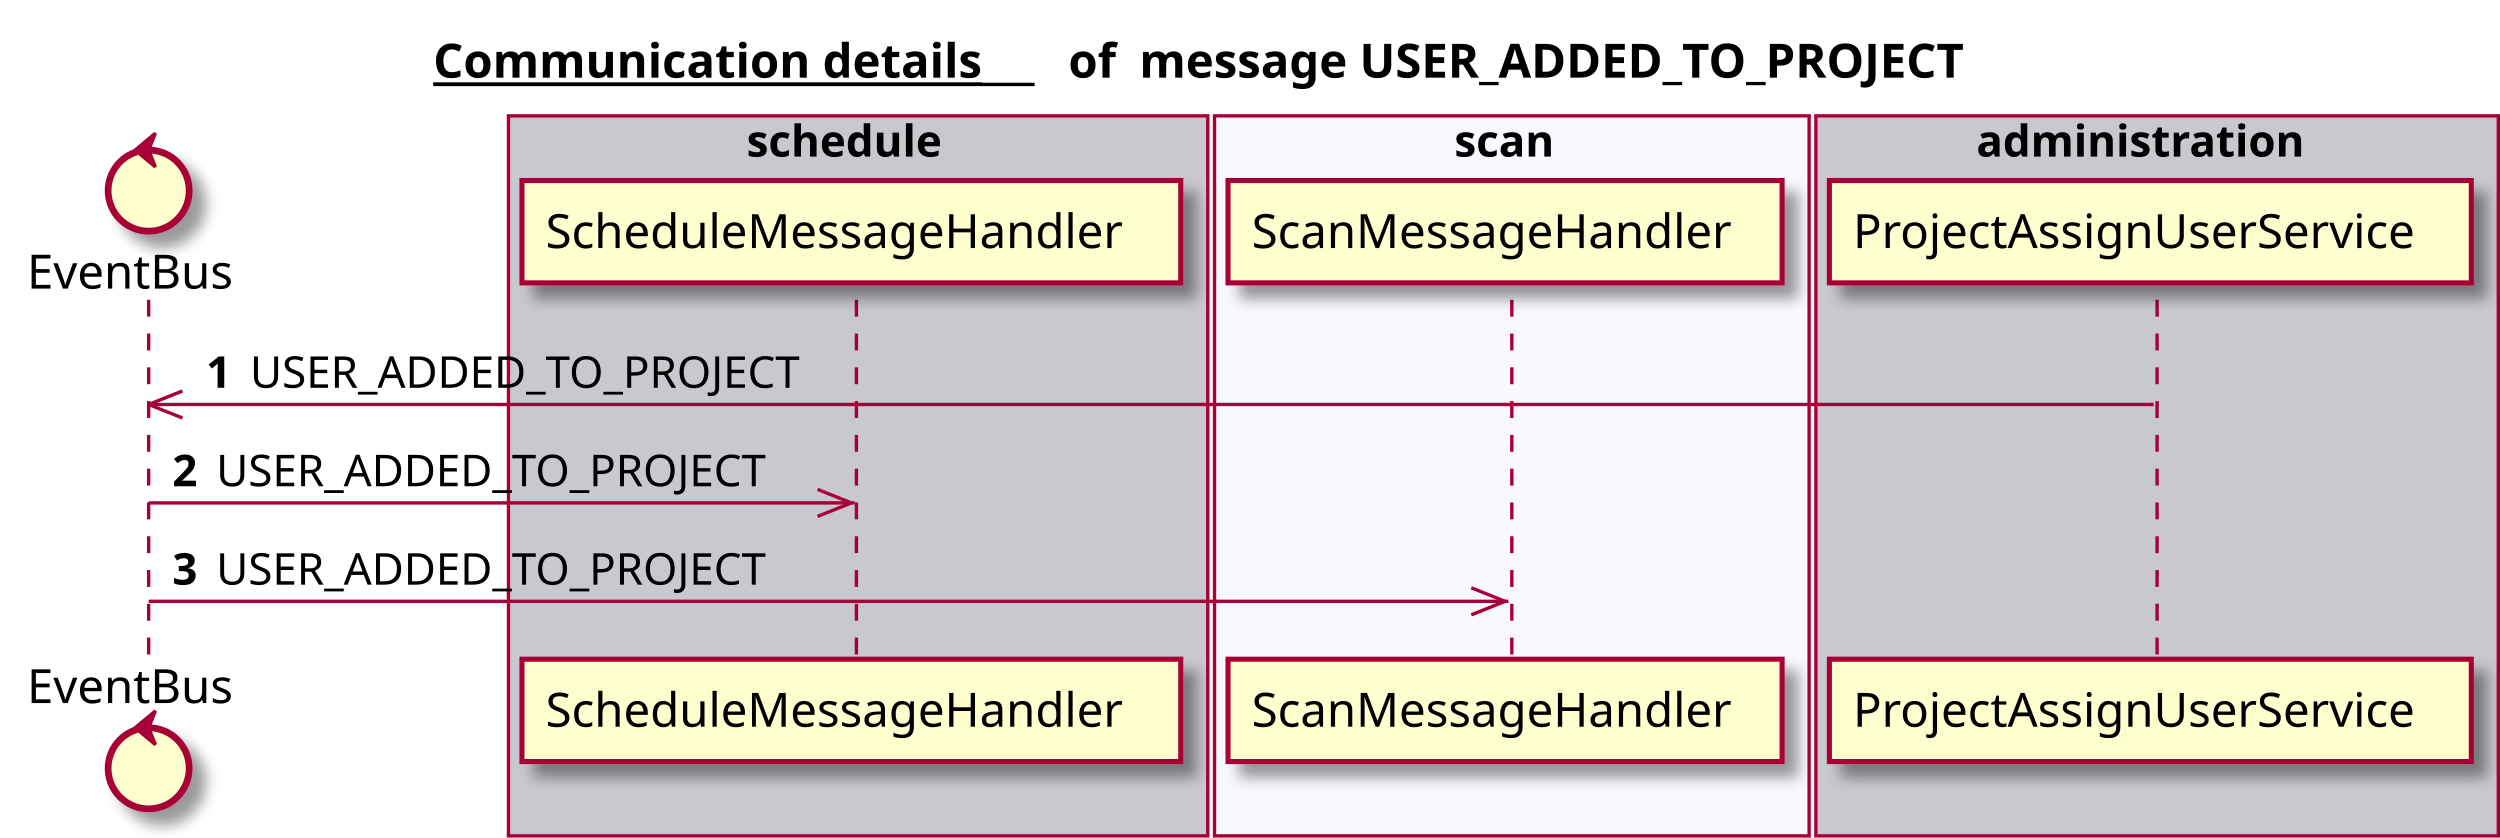
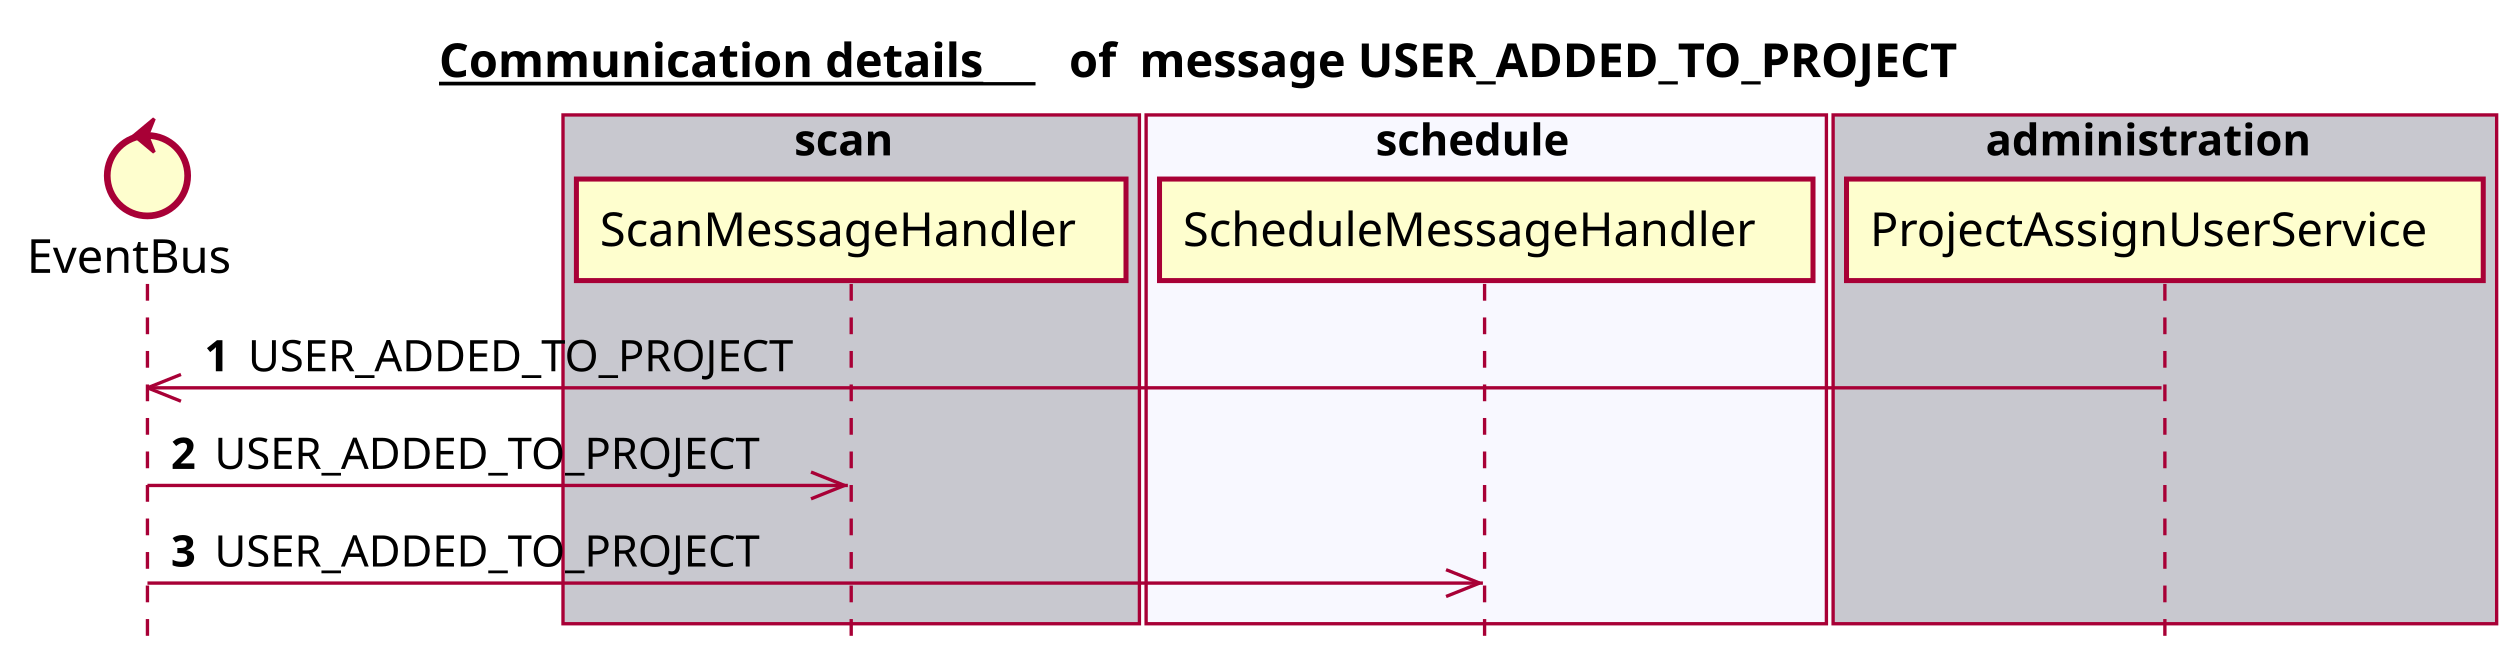
- <svg xmlns="http://www.w3.org/2000/svg" contentScriptType="application/ecmascript" contentStyleType="text/css" height="248px" preserveAspectRatio="none" style="width:740px;height:248px;" version="1.1" viewBox="0 0 740 248" width="740px" zoomAndPan="magnify">
-   <defs>
-     <filter height="300%" id="f4v4tvl" width="300%" x="-1" y="-1">
-       <feGaussianBlur result="blurOut" stdDeviation="2.0" />
-       <feColorMatrix in="blurOut" result="blurOut2" type="matrix" values="0 0 0 0 0 0 0 0 0 0 0 0 0 0 0 0 0 0 .4 0" />
-       <feOffset dx="4.0" dy="4.0" in="blurOut2" result="blurOut3" />
-       <feBlend in="SourceGraphic" in2="blurOut3" mode="normal" />
-     </filter>
-   </defs>
+ <svg xmlns="http://www.w3.org/2000/svg" contentScriptType="application/ecmascript" contentStyleType="text/css" height="193px" preserveAspectRatio="none" style="width:746px;height:193px;" version="1.1" viewBox="0 0 746 193" width="746px" zoomAndPan="magnify">
+   <defs />
  <g>
-     <text fill="#000000" font-family="sans-serif" font-size="14" font-weight="bold" lengthAdjust="spacingAndGlyphs" text-decoration="underline" textLength="178" x="128.25" y="22.995">Communication details</text>
-     <line style="stroke: #000000; stroke-width: 1.0;" x1="128.25" x2="306.25" y1="24.995" y2="24.995" />
-     <text fill="#000000" font-family="sans-serif" font-size="14" font-weight="bold" lengthAdjust="spacingAndGlyphs" textLength="16" x="316.25" y="22.995">of</text>
-     <text fill="#000000" font-family="sans-serif" font-size="14" font-weight="bold" lengthAdjust="spacingAndGlyphs" textLength="278" x="337.25" y="22.995">message USER_ADDED_TO_PROJECT</text>
-     <rect fill="#C8C8CF" height="213.125" style="stroke: #A80036; stroke-width: 1.0;" width="207" x="150.5" y="34.297" />
-     <text fill="#000000" font-family="sans-serif" font-size="13" font-weight="bold" lengthAdjust="spacingAndGlyphs" textLength="66" x="221" y="46.364">schedule</text>
-     <rect fill="#F8F8FF" height="213.125" style="stroke: #A80036; stroke-width: 1.0;" width="176" x="359.5" y="34.297" />
-     <text fill="#000000" font-family="sans-serif" font-size="13" font-weight="bold" lengthAdjust="spacingAndGlyphs" textLength="34" x="430.5" y="46.364">scan</text>
-     <rect fill="#C8C8CF" height="213.125" style="stroke: #A80036; stroke-width: 1.0;" width="202" x="537.5" y="34.297" />
-     <text fill="#000000" font-family="sans-serif" font-size="13" font-weight="bold" lengthAdjust="spacingAndGlyphs" textLength="107" x="585" y="46.364">administration</text>
-     <line style="stroke: #A80036; stroke-width: 1.0; stroke-dasharray: 5.0,5.0;" x1="44" x2="44" y1="88.727" y2="196.125" />
-     <line style="stroke: #A80036; stroke-width: 1.0; stroke-dasharray: 5.0,5.0;" x1="253.5" x2="253.5" y1="88.727" y2="196.125" />
-     <line style="stroke: #A80036; stroke-width: 1.0; stroke-dasharray: 5.0,5.0;" x1="447.5" x2="447.5" y1="88.727" y2="196.125" />
-     <line style="stroke: #A80036; stroke-width: 1.0; stroke-dasharray: 5.0,5.0;" x1="638.5" x2="638.5" y1="88.727" y2="196.125" />
-     <text fill="#000000" font-family="sans-serif" font-size="14" lengthAdjust="spacingAndGlyphs" textLength="66" x="8" y="85.425">EventBus</text>
-     <ellipse cx="44" cy="56.43" fill="#FEFECE" filter="url(#f4v4tvl)" rx="12" ry="12" style="stroke: #A80036; stroke-width: 2.0;" />
-     <polygon fill="#A80036" points="40,44.43,46,39.43,44,44.43,46,49.43,40,44.43" style="stroke: #A80036; stroke-width: 1.0;" />
-     <text fill="#000000" font-family="sans-serif" font-size="14" lengthAdjust="spacingAndGlyphs" textLength="66" x="8" y="208.12">EventBus</text>
-     <ellipse cx="44" cy="227.422" fill="#FEFECE" filter="url(#f4v4tvl)" rx="12" ry="12" style="stroke: #A80036; stroke-width: 2.0;" />
-     <polygon fill="#A80036" points="40,215.422,46,210.422,44,215.422,46,220.422,40,215.422" style="stroke: #A80036; stroke-width: 1.0;" />
-     <rect fill="#FEFECE" filter="url(#f4v4tvl)" height="30.297" style="stroke: #A80036; stroke-width: 1.5;" width="195" x="154.5" y="53.43" />
-     <text fill="#000000" font-family="sans-serif" font-size="14" lengthAdjust="spacingAndGlyphs" textLength="181" x="161.5" y="73.425">ScheduleMessageHandler</text>
-     <rect fill="#FEFECE" filter="url(#f4v4tvl)" height="30.297" style="stroke: #A80036; stroke-width: 1.5;" width="195" x="154.5" y="195.125" />
-     <text fill="#000000" font-family="sans-serif" font-size="14" lengthAdjust="spacingAndGlyphs" textLength="181" x="161.5" y="215.12">ScheduleMessageHandler</text>
-     <rect fill="#FEFECE" filter="url(#f4v4tvl)" height="30.297" style="stroke: #A80036; stroke-width: 1.5;" width="164" x="363.5" y="53.43" />
-     <text fill="#000000" font-family="sans-serif" font-size="14" lengthAdjust="spacingAndGlyphs" textLength="150" x="370.5" y="73.425">ScanMessageHandler</text>
-     <rect fill="#FEFECE" filter="url(#f4v4tvl)" height="30.297" style="stroke: #A80036; stroke-width: 1.5;" width="164" x="363.5" y="195.125" />
-     <text fill="#000000" font-family="sans-serif" font-size="14" lengthAdjust="spacingAndGlyphs" textLength="150" x="370.5" y="215.12">ScanMessageHandler</text>
-     <rect fill="#FEFECE" filter="url(#f4v4tvl)" height="30.297" style="stroke: #A80036; stroke-width: 1.5;" width="190" x="541.5" y="53.43" />
-     <text fill="#000000" font-family="sans-serif" font-size="14" lengthAdjust="spacingAndGlyphs" textLength="176" x="548.5" y="73.425">ProjectAssignUserService</text>
-     <rect fill="#FEFECE" filter="url(#f4v4tvl)" height="30.297" style="stroke: #A80036; stroke-width: 1.5;" width="190" x="541.5" y="195.125" />
-     <text fill="#000000" font-family="sans-serif" font-size="14" lengthAdjust="spacingAndGlyphs" textLength="176" x="548.5" y="215.12">ProjectAssignUserService</text>
-     <line style="stroke: #A80036; stroke-width: 1.0;" x1="44" x2="54" y1="119.727" y2="115.727" />
-     <line style="stroke: #A80036; stroke-width: 1.0;" x1="44" x2="54" y1="119.727" y2="123.727" />
-     <line style="stroke: #A80036; stroke-width: 1.0;" x1="44" x2="637.5" y1="119.727" y2="119.727" />
-     <text fill="#000000" font-family="sans-serif" font-size="13" font-weight="bold" lengthAdjust="spacingAndGlyphs" textLength="9" x="61" y="114.793">1</text>
-     <text fill="#000000" font-family="sans-serif" font-size="13" lengthAdjust="spacingAndGlyphs" textLength="173" x="74" y="114.793">USER_ADDED_TO_PROJECT</text>
-     <line style="stroke: #A80036; stroke-width: 1.0;" x1="252" x2="242" y1="148.859" y2="144.859" />
-     <line style="stroke: #A80036; stroke-width: 1.0;" x1="252" x2="242" y1="148.859" y2="152.859" />
-     <line style="stroke: #A80036; stroke-width: 1.0;" x1="44" x2="253" y1="148.859" y2="148.859" />
-     <text fill="#000000" font-family="sans-serif" font-size="13" font-weight="bold" lengthAdjust="spacingAndGlyphs" textLength="9" x="51" y="143.926">2</text>
-     <text fill="#000000" font-family="sans-serif" font-size="13" lengthAdjust="spacingAndGlyphs" textLength="173" x="64" y="143.926">USER_ADDED_TO_PROJECT</text>
-     <line style="stroke: #A80036; stroke-width: 1.0;" x1="445.5" x2="435.5" y1="177.992" y2="173.992" />
-     <line style="stroke: #A80036; stroke-width: 1.0;" x1="445.5" x2="435.5" y1="177.992" y2="181.992" />
-     <line style="stroke: #A80036; stroke-width: 1.0;" x1="44" x2="446.5" y1="177.992" y2="177.992" />
-     <text fill="#000000" font-family="sans-serif" font-size="13" font-weight="bold" lengthAdjust="spacingAndGlyphs" textLength="9" x="51" y="173.059">3</text>
-     <text fill="#000000" font-family="sans-serif" font-size="13" lengthAdjust="spacingAndGlyphs" textLength="173" x="64" y="173.059">USER_ADDED_TO_PROJECT</text>
+     <text fill="#000000" font-family="sans-serif" font-size="14" font-weight="bold" lengthAdjust="spacingAndGlyphs" text-decoration="underline" textLength="178" x="131" y="22.995">Communication details</text>
+     <line style="stroke: #000000; stroke-width: 1.0;" x1="131" x2="309" y1="24.995" y2="24.995" />
+     <text fill="#000000" font-family="sans-serif" font-size="14" font-weight="bold" lengthAdjust="spacingAndGlyphs" textLength="16" x="319" y="22.995">of</text>
+     <text fill="#000000" font-family="sans-serif" font-size="14" font-weight="bold" lengthAdjust="spacingAndGlyphs" textLength="278" x="340" y="22.995">message USER_ADDED_TO_PROJECT</text>
+     <rect fill="#C8C8CF" height="151.828" style="stroke: #A80036; stroke-width: 1.0;" width="172" x="168" y="34.297" />
+     <text fill="#000000" font-family="sans-serif" font-size="13" font-weight="bold" lengthAdjust="spacingAndGlyphs" textLength="34" x="237" y="46.364">scan</text>
+     <rect fill="#F8F8FF" height="151.828" style="stroke: #A80036; stroke-width: 1.0;" width="203" x="342" y="34.297" />
+     <text fill="#000000" font-family="sans-serif" font-size="13" font-weight="bold" lengthAdjust="spacingAndGlyphs" textLength="66" x="410.5" y="46.364">schedule</text>
+     <rect fill="#C8C8CF" height="151.828" style="stroke: #A80036; stroke-width: 1.0;" width="198" x="547" y="34.297" />
+     <text fill="#000000" font-family="sans-serif" font-size="13" font-weight="bold" lengthAdjust="spacingAndGlyphs" textLength="107" x="592.5" y="46.364">administration</text>
+     <line style="stroke: #A80036; stroke-width: 1.0; stroke-dasharray: 5.0,5.0;" x1="44" x2="44" y1="84.727" y2="192.125" />
+     <line style="stroke: #A80036; stroke-width: 1.0; stroke-dasharray: 5.0,5.0;" x1="254" x2="254" y1="84.727" y2="192.125" />
+     <line style="stroke: #A80036; stroke-width: 1.0; stroke-dasharray: 5.0,5.0;" x1="443" x2="443" y1="84.727" y2="192.125" />
+     <line style="stroke: #A80036; stroke-width: 1.0; stroke-dasharray: 5.0,5.0;" x1="646" x2="646" y1="84.727" y2="192.125" />
+     <text fill="#000000" font-family="sans-serif" font-size="14" lengthAdjust="spacingAndGlyphs" textLength="66" x="8" y="81.425">EventBus</text>
+     <ellipse cx="44" cy="52.43" fill="#FEFECE" rx="12" ry="12" style="stroke: #A80036; stroke-width: 2.0;" />
+     <polygon fill="#A80036" points="40,40.43,46,35.43,44,40.43,46,45.43,40,40.43" style="stroke: #A80036; stroke-width: 1.0;" />
+     <rect fill="#FEFECE" height="30.297" style="stroke: #A80036; stroke-width: 1.5;" width="164" x="172" y="53.43" />
+     <text fill="#000000" font-family="sans-serif" font-size="14" lengthAdjust="spacingAndGlyphs" textLength="150" x="179" y="73.425">ScanMessageHandler</text>
+     <rect fill="#FEFECE" height="30.297" style="stroke: #A80036; stroke-width: 1.5;" width="195" x="346" y="53.43" />
+     <text fill="#000000" font-family="sans-serif" font-size="14" lengthAdjust="spacingAndGlyphs" textLength="181" x="353" y="73.425">ScheduleMessageHandler</text>
+     <rect fill="#FEFECE" height="30.297" style="stroke: #A80036; stroke-width: 1.5;" width="190" x="551" y="53.43" />
+     <text fill="#000000" font-family="sans-serif" font-size="14" lengthAdjust="spacingAndGlyphs" textLength="176" x="558" y="73.425">ProjectAssignUserService</text>
+     <line style="stroke: #A80036; stroke-width: 1.0;" x1="44" x2="54" y1="115.727" y2="111.727" />
+     <line style="stroke: #A80036; stroke-width: 1.0;" x1="44" x2="54" y1="115.727" y2="119.727" />
+     <line style="stroke: #A80036; stroke-width: 1.0;" x1="44" x2="645" y1="115.727" y2="115.727" />
+     <text fill="#000000" font-family="sans-serif" font-size="13" font-weight="bold" lengthAdjust="spacingAndGlyphs" textLength="9" x="61" y="110.793">1</text>
+     <text fill="#000000" font-family="sans-serif" font-size="13" lengthAdjust="spacingAndGlyphs" textLength="173" x="74" y="110.793">USER_ADDED_TO_PROJECT</text>
+     <line style="stroke: #A80036; stroke-width: 1.0;" x1="252" x2="242" y1="144.859" y2="140.859" />
+     <line style="stroke: #A80036; stroke-width: 1.0;" x1="252" x2="242" y1="144.859" y2="148.859" />
+     <line style="stroke: #A80036; stroke-width: 1.0;" x1="44" x2="253" y1="144.859" y2="144.859" />
+     <text fill="#000000" font-family="sans-serif" font-size="13" font-weight="bold" lengthAdjust="spacingAndGlyphs" textLength="9" x="51" y="139.926">2</text>
+     <text fill="#000000" font-family="sans-serif" font-size="13" lengthAdjust="spacingAndGlyphs" textLength="173" x="64" y="139.926">USER_ADDED_TO_PROJECT</text>
+     <line style="stroke: #A80036; stroke-width: 1.0;" x1="441.5" x2="431.5" y1="173.992" y2="169.992" />
+     <line style="stroke: #A80036; stroke-width: 1.0;" x1="441.5" x2="431.5" y1="173.992" y2="177.992" />
+     <line style="stroke: #A80036; stroke-width: 1.0;" x1="44" x2="442.5" y1="173.992" y2="173.992" />
+     <text fill="#000000" font-family="sans-serif" font-size="13" font-weight="bold" lengthAdjust="spacingAndGlyphs" textLength="9" x="51" y="169.059">3</text>
+     <text fill="#000000" font-family="sans-serif" font-size="13" lengthAdjust="spacingAndGlyphs" textLength="173" x="64" y="169.059">USER_ADDED_TO_PROJECT</text>
  </g>
</svg>
